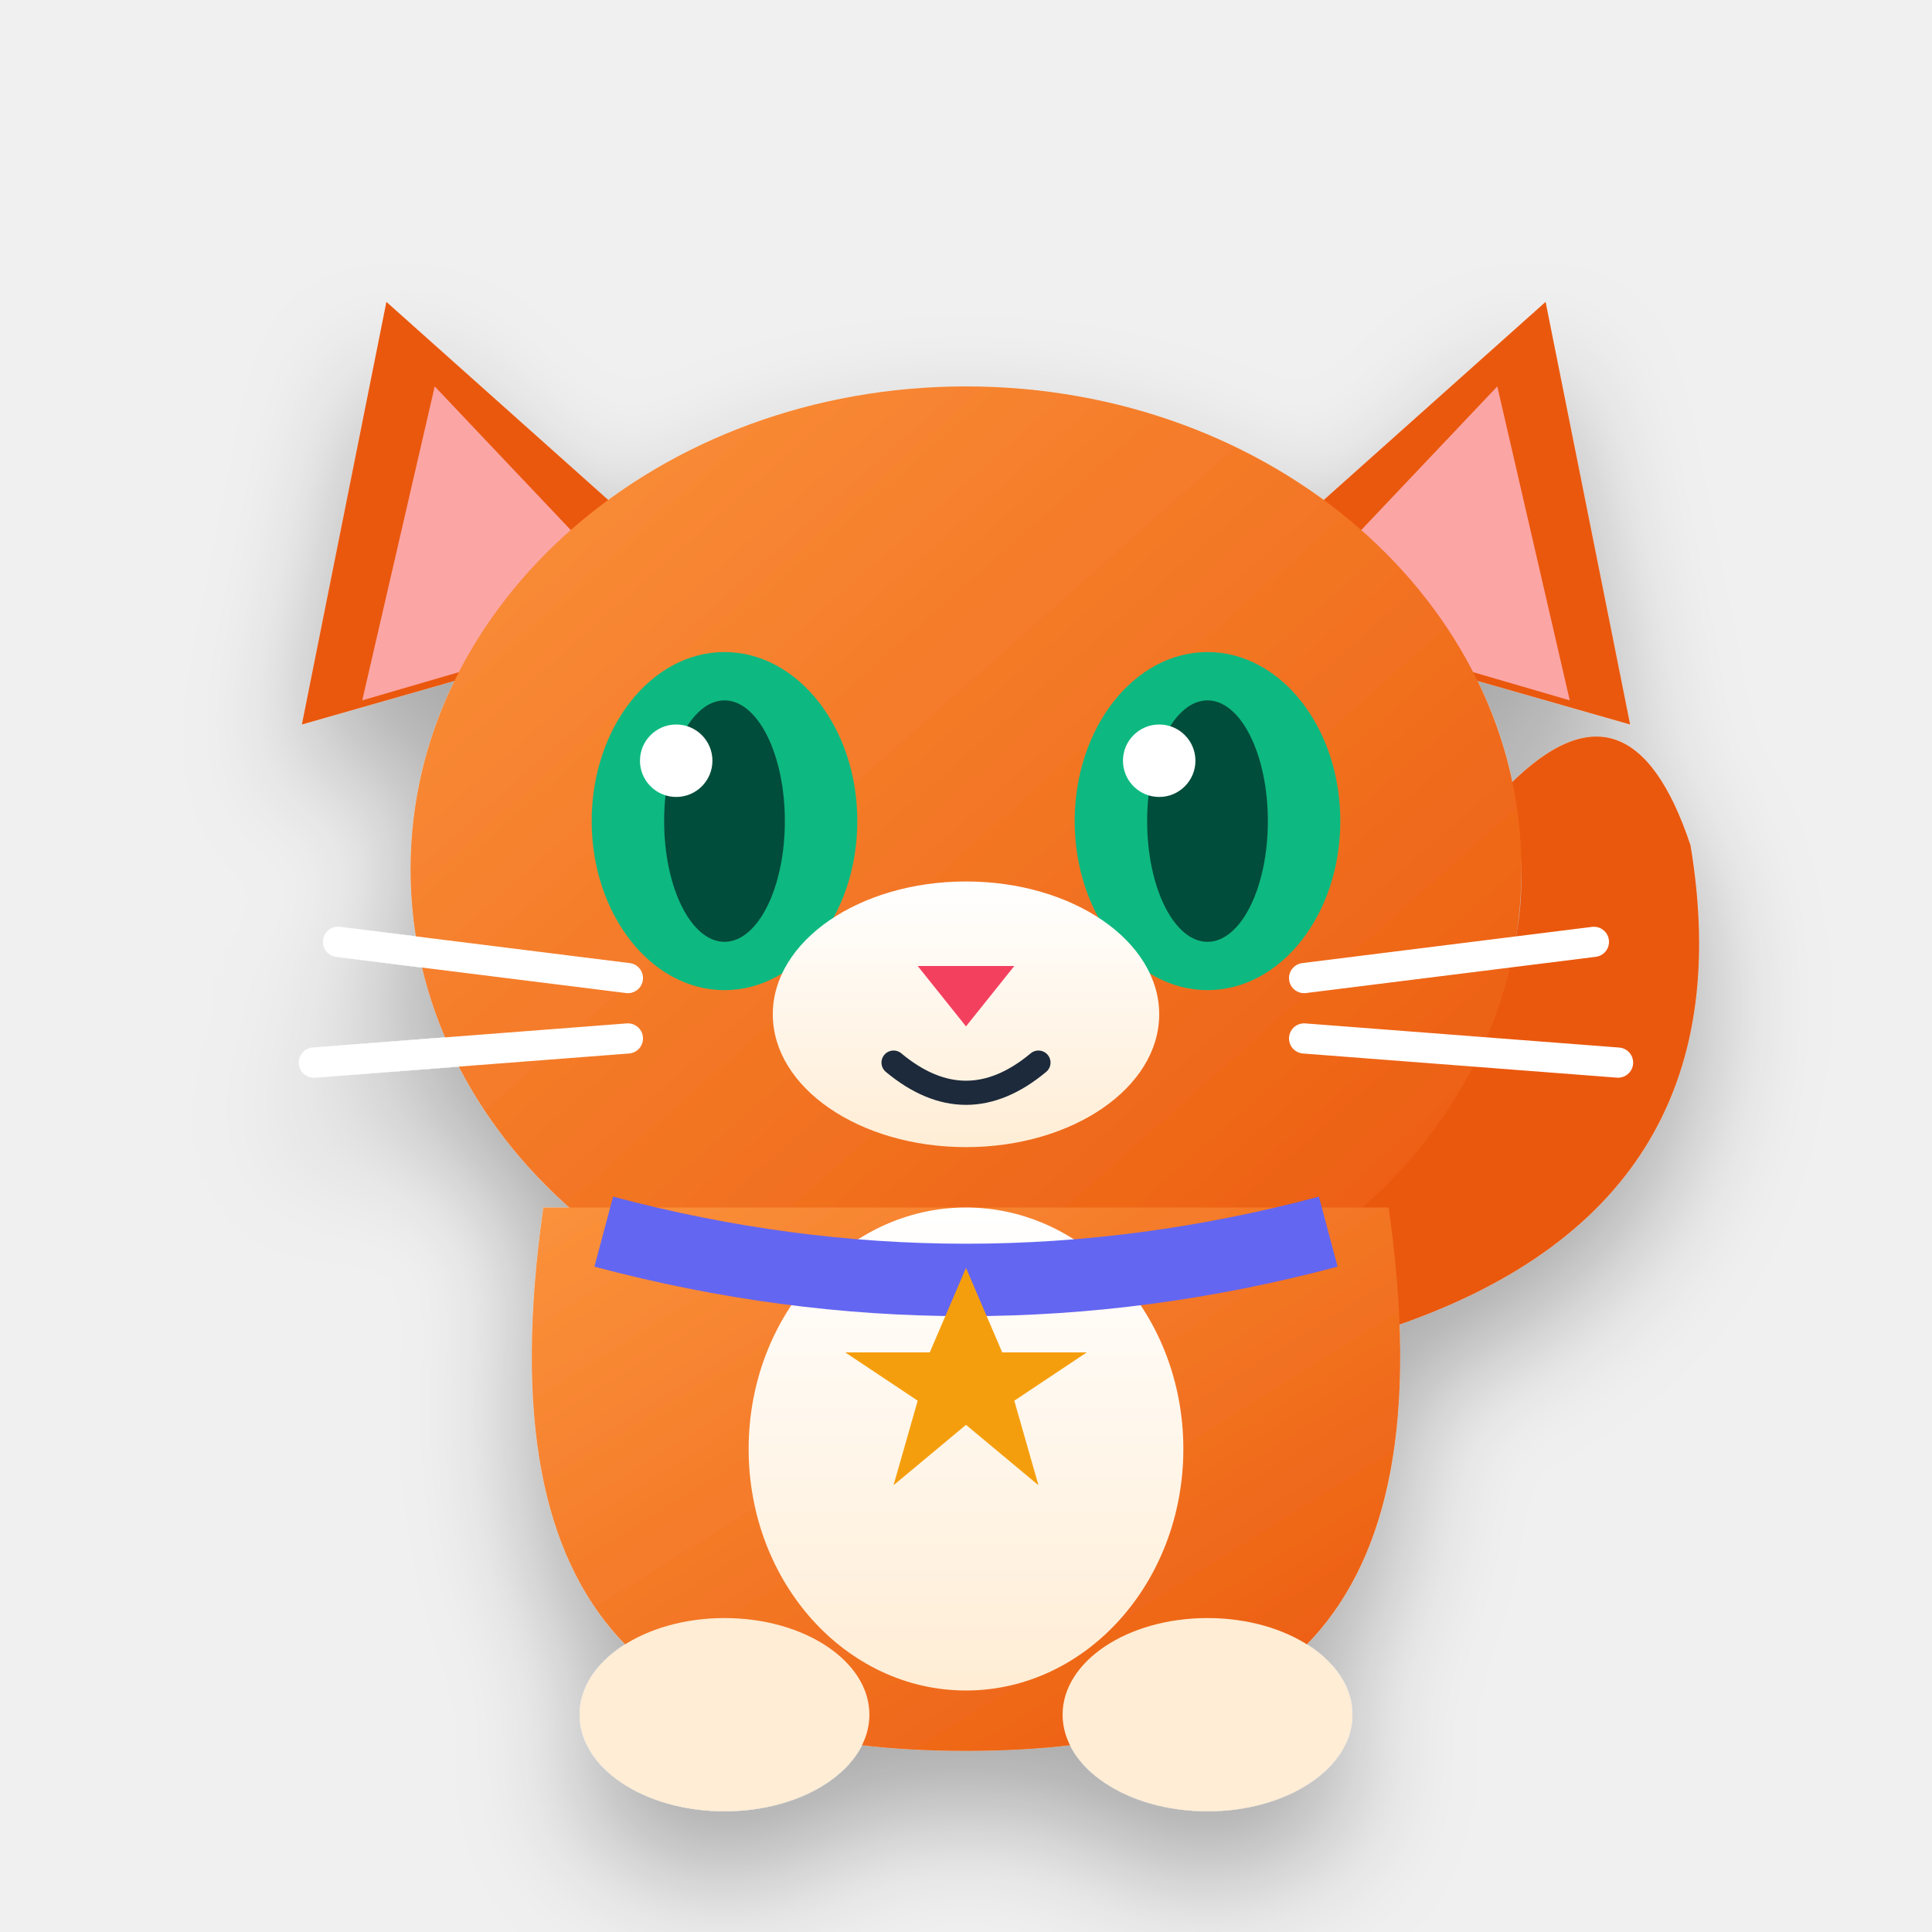
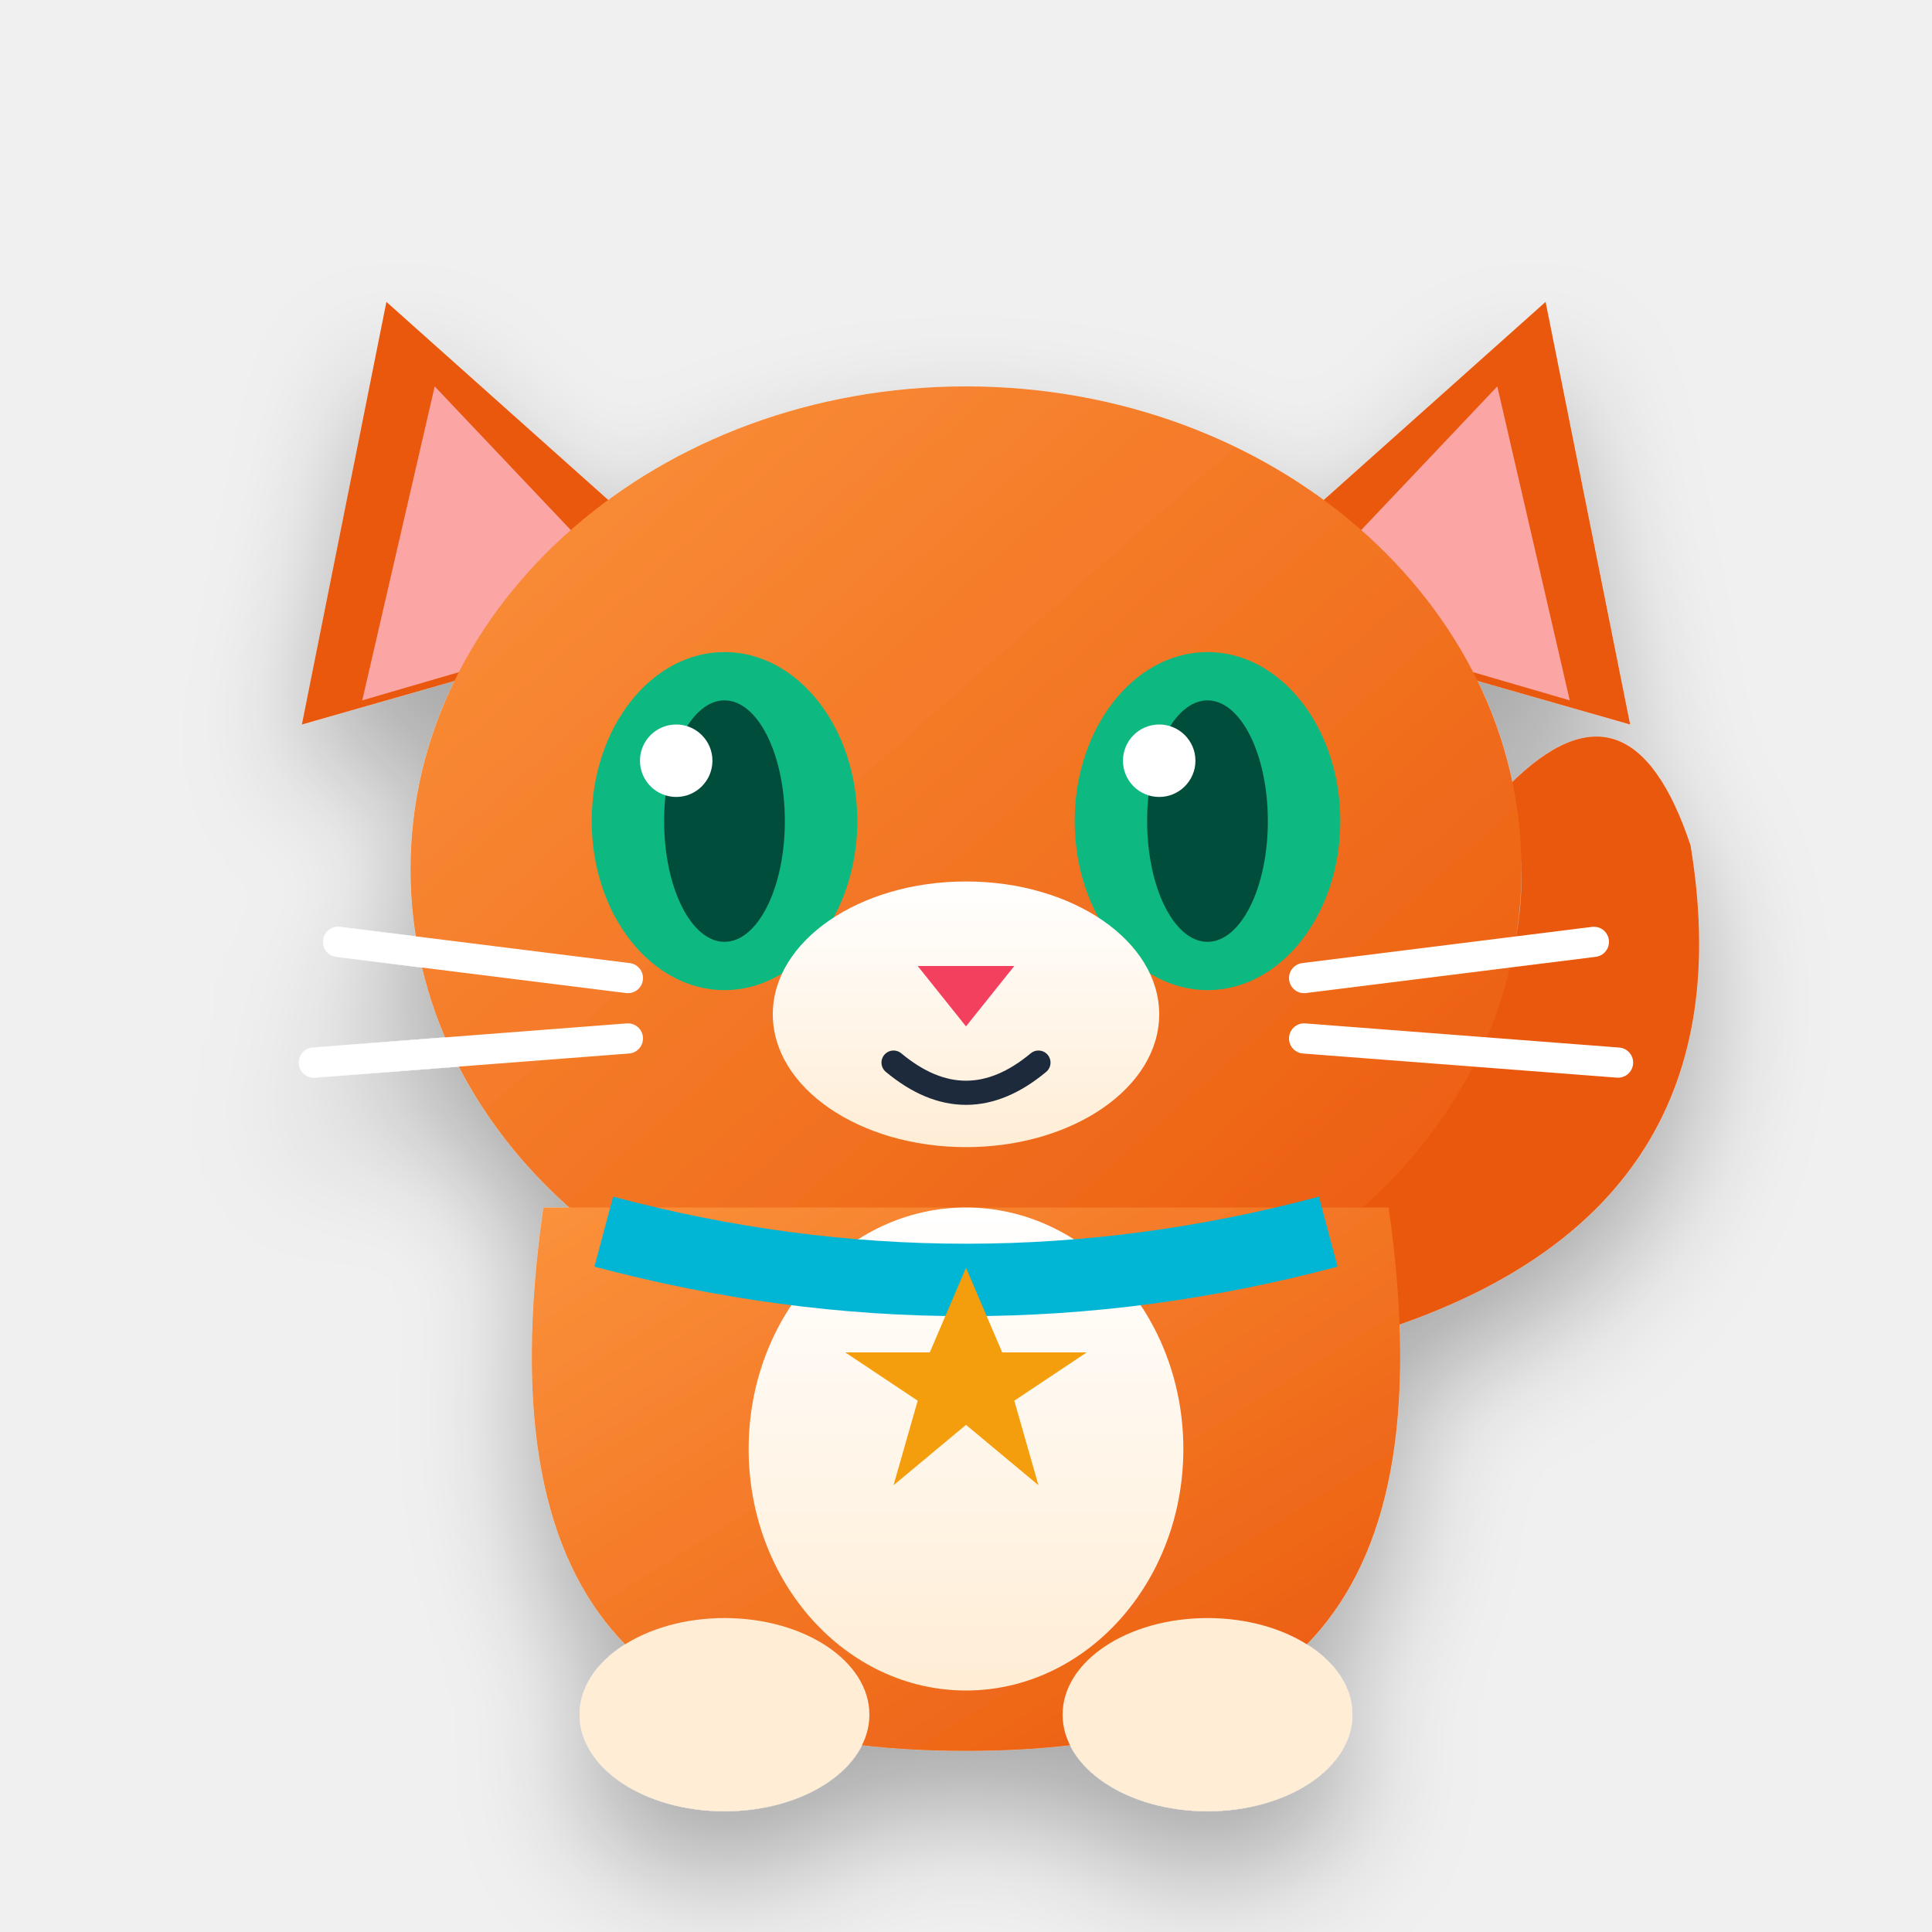
<svg xmlns="http://www.w3.org/2000/svg" viewBox="0 0 160 160" width="100%" height="100%">
  <defs>
    <linearGradient id="catBodyGradient" x1="0%" y1="0%" x2="100%" y2="100%">
      <stop offset="0%" stop-color="#fb923c" />
      <stop offset="100%" stop-color="#ea580c" />
    </linearGradient>
    <linearGradient id="catChestGradient" x1="0%" y1="0%" x2="0%" y2="100%">
      <stop offset="0%" stop-color="#ffffff" />
      <stop offset="100%" stop-color="#ffedd5" />
    </linearGradient>
    <filter id="catGlow" x="-20%" y="-20%" width="140%" height="140%">
      <feDropShadow dx="0" dy="5" stdDeviation="5" flood-opacity="0.3" />
    </filter>
  </defs>
  <g filter="url(#catGlow)">
    <path d="M 115 110 Q 145 100 140 70 Q 135 55 125 65 Q 130 85 110 98 Z" fill="#ea580c" />
    <polygon points="32,25 60,50 25,60" fill="#ea580c" />
    <polygon points="36,32 54,51 30,58" fill="#fca5a5" />
    <polygon points="128,25 100,50 135,60" fill="#ea580c" />
    <polygon points="124,32 106,51 130,58" fill="#fca5a5" />
    <ellipse cx="80" cy="72" rx="46" ry="40" fill="url(#catBodyGradient)" />
    <ellipse cx="60" cy="68" rx="11" ry="14" fill="#10b981" />
    <ellipse cx="100" cy="68" rx="11" ry="14" fill="#10b981" />
    <ellipse cx="60" cy="68" rx="5" ry="10" fill="#064e3b" />
    <ellipse cx="100" cy="68" rx="5" ry="10" fill="#064e3b" />
    <circle cx="56" cy="63" r="3" fill="#ffffff" />
    <circle cx="96" cy="63" r="3" fill="#ffffff" />
    <ellipse cx="80" cy="84" rx="16" ry="11" fill="url(#catChestGradient)" />
    <polygon points="76,80 84,80 80,85" fill="#f43f5e" />
    <line x1="28" y1="78" x2="52" y2="81" stroke="#ffffff" stroke-width="2.5" stroke-linecap="round" />
    <line x1="26" y1="88" x2="52" y2="86" stroke="#ffffff" stroke-width="2.5" stroke-linecap="round" />
    <line x1="132" y1="78" x2="108" y2="81" stroke="#ffffff" stroke-width="2.5" stroke-linecap="round" />
    <line x1="134" y1="88" x2="108" y2="86" stroke="#ffffff" stroke-width="2.5" stroke-linecap="round" />
    <path d="M 74 88 Q 80 93 86 88" stroke="#1e293b" stroke-width="2" fill="none" stroke-linecap="round" />
    <path d="M 45 100 C 40 135 55 145 80 145 C 105 145 120 135 115 100 Z" fill="url(#catBodyGradient)" />
    <ellipse cx="80" cy="120" rx="18" ry="20" fill="url(#catChestGradient)" />
    <ellipse cx="60" cy="142" rx="12" ry="8" fill="#ffedd5" />
    <ellipse cx="100" cy="142" rx="12" ry="8" fill="#ffedd5" />
-     <path d="M 50 102 Q 80 110 110 102" stroke="#6366f1" stroke-width="6" fill="none" />
+     <path d="M 50 102 Q 80 110 110 102" stroke="#06b6d4" stroke-width="6" fill="none" />
    <polygon points="80,105 83,112 90,112 84,116 86,123 80,118 74,123 76,116 70,112 77,112" fill="#f59e0b" />
  </g>
</svg>
